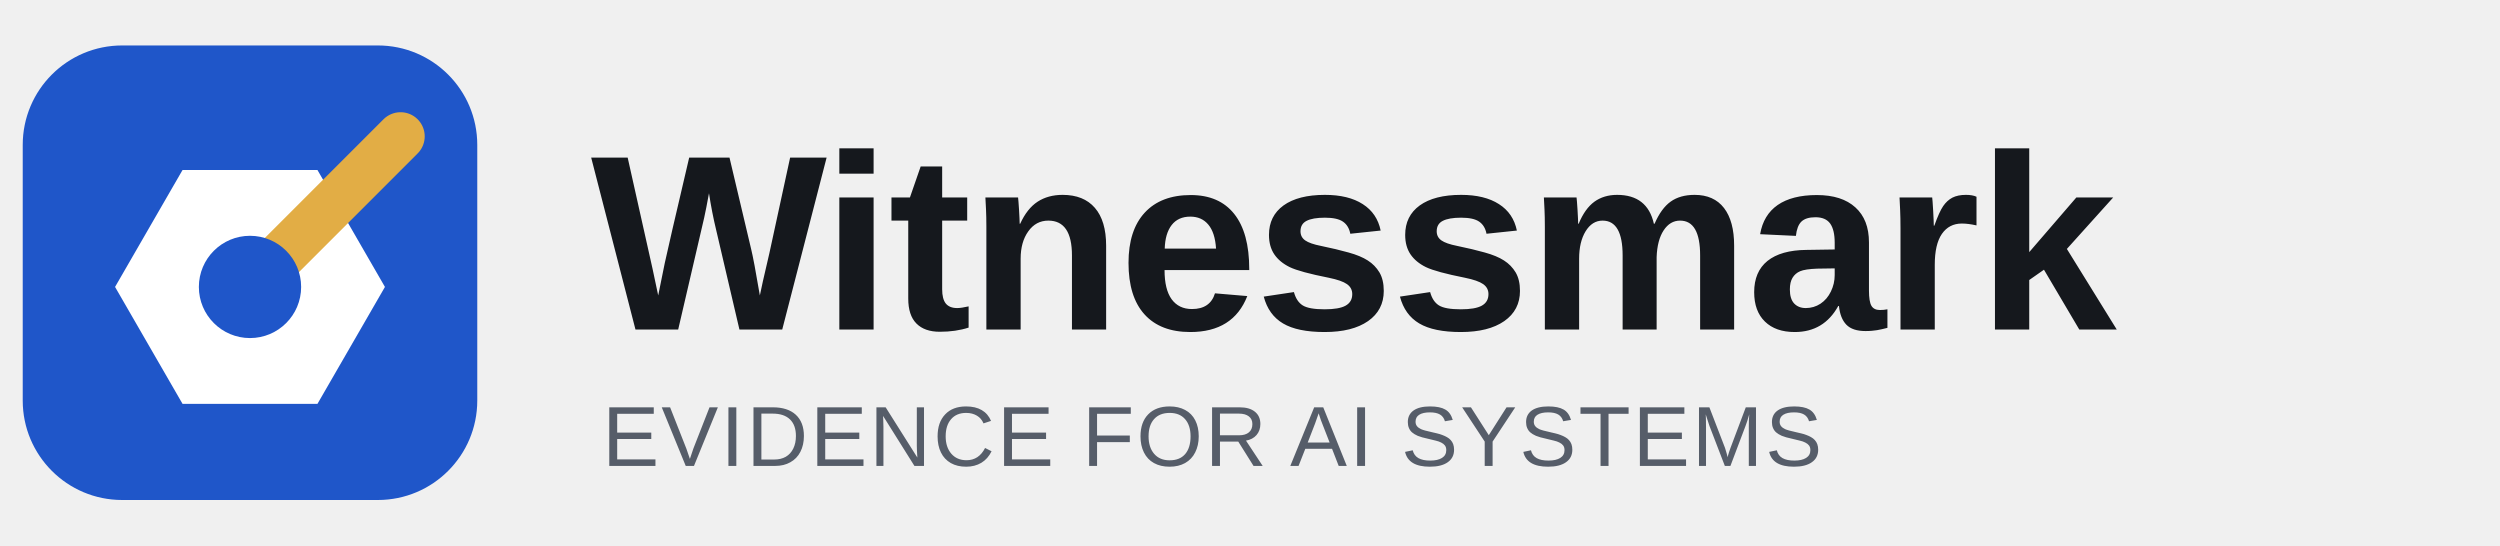
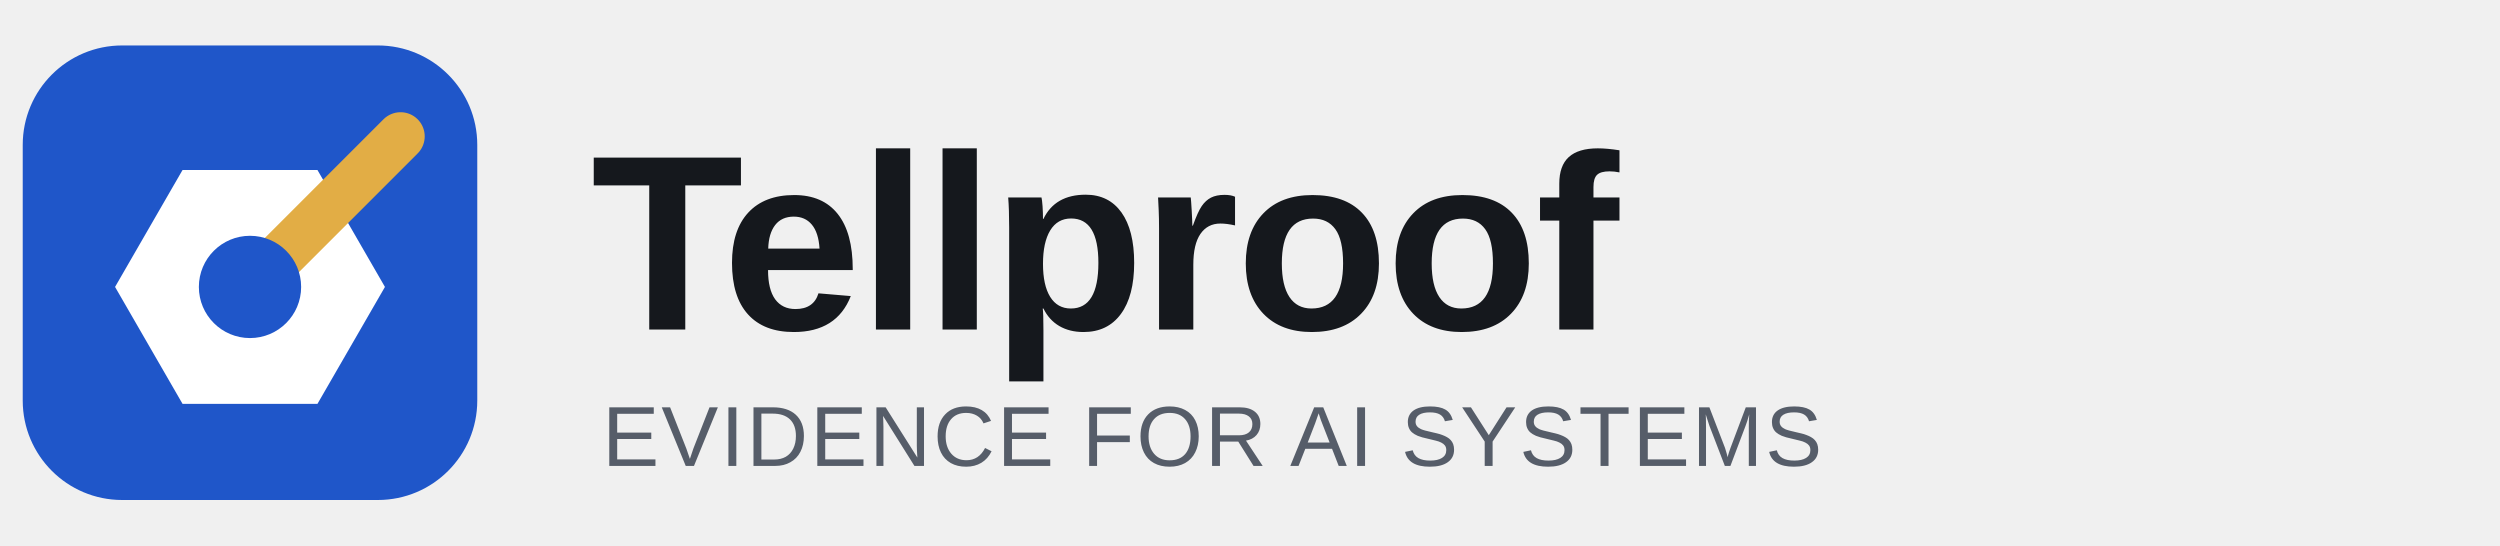
- <svg xmlns="http://www.w3.org/2000/svg" width="440" height="96" viewBox="0 0 440 96" role="img" aria-label="Witnessmark">
+ <svg xmlns="http://www.w3.org/2000/svg" width="440" height="96" viewBox="0 0 440 96" role="img" aria-label="Tellproof">
  <g transform="translate(4 8) scale(2.5)">
    <rect width="32" height="32" rx="7" fill="#1f56c9" />
    <path d="M25.5 17l-4.75 8.23h-9.5L6.5 17l4.75-8.23h9.5z" fill="#fff" />
    <path d="M16 17L26.6 6.4" stroke="#e2ad45" stroke-width="3.4" stroke-linecap="round" />
    <circle cx="16" cy="17" r="3.6" fill="#1f56c9" />
  </g>
-   <text x="104" y="58" font-family="Archivo, 'Arial Narrow', 'Helvetica Neue', Arial, sans-serif" font-size="44" font-weight="700" fill="#15181d" letter-spacing="-0.5">Witnessmark</text>
+   <text x="104" y="58" font-family="Archivo, 'Arial Narrow', 'Helvetica Neue', Arial, sans-serif" font-size="44" font-weight="700" fill="#15181d" letter-spacing="-0.5">Tellproof</text>
  <text x="106" y="82" font-family="'Public Sans', 'Segoe UI', Arial, sans-serif" font-size="15" fill="#565d69" letter-spacing="0.4">EVIDENCE FOR AI SYSTEMS</text>
</svg>
